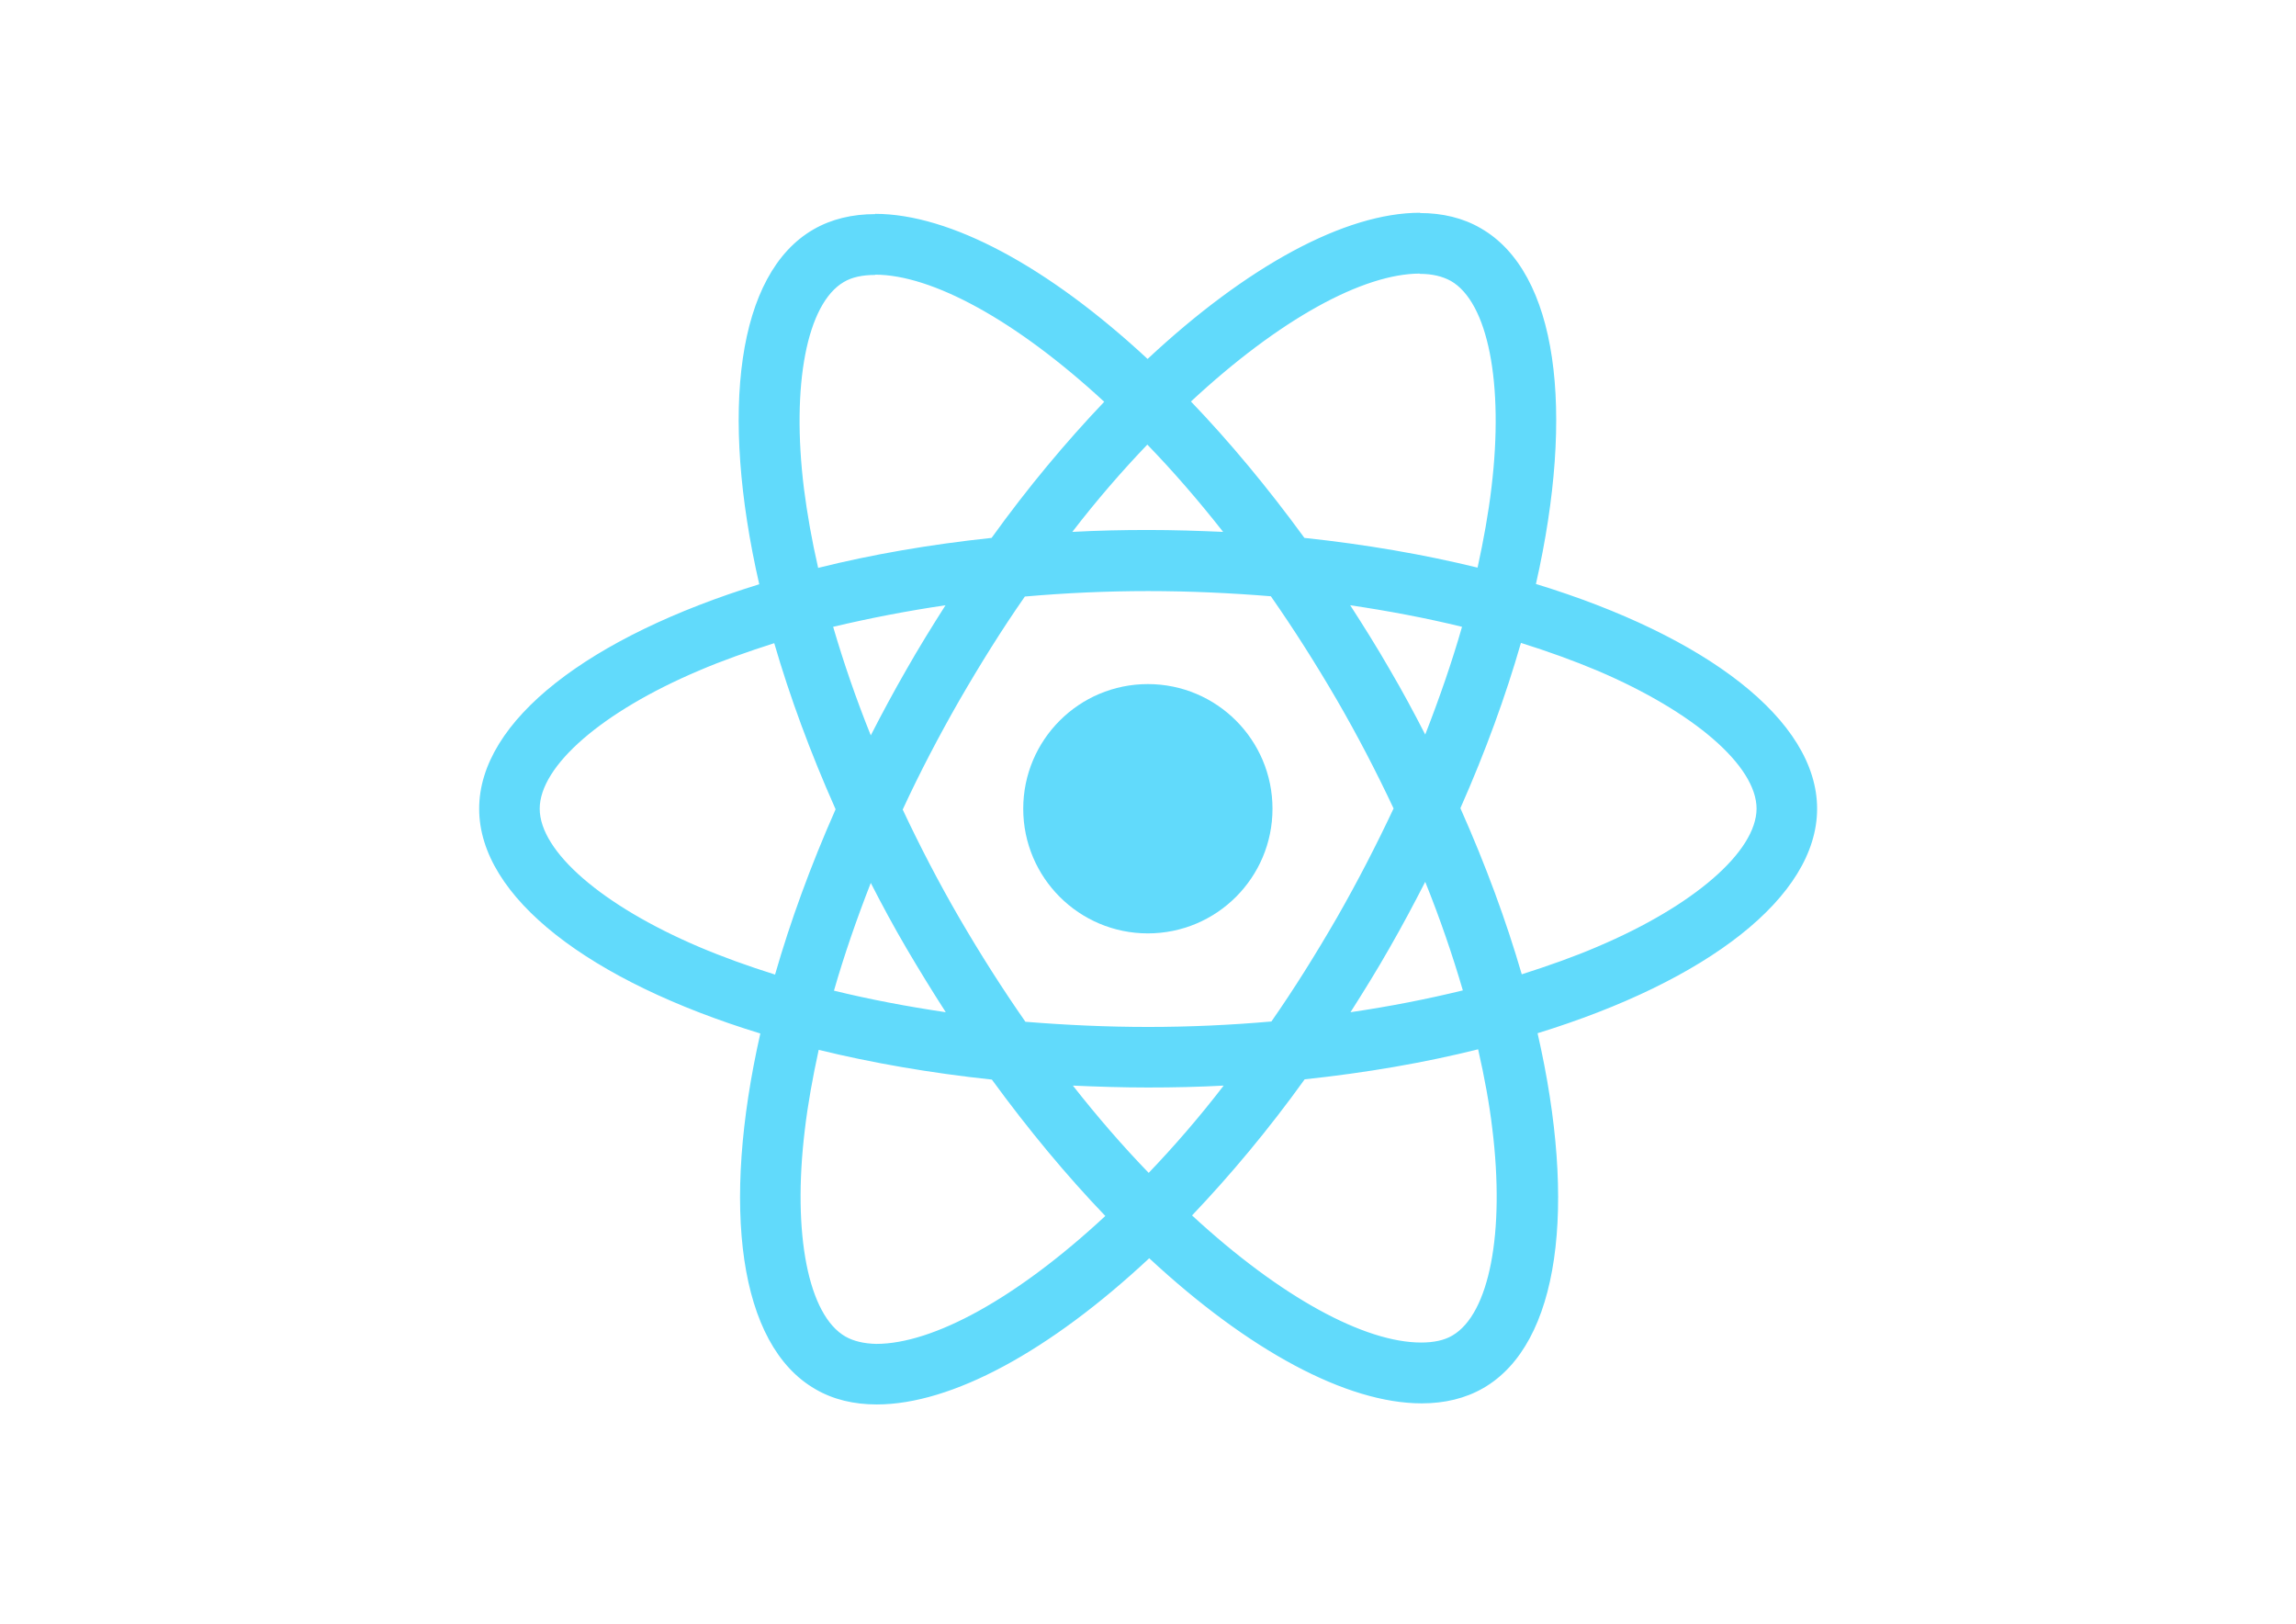
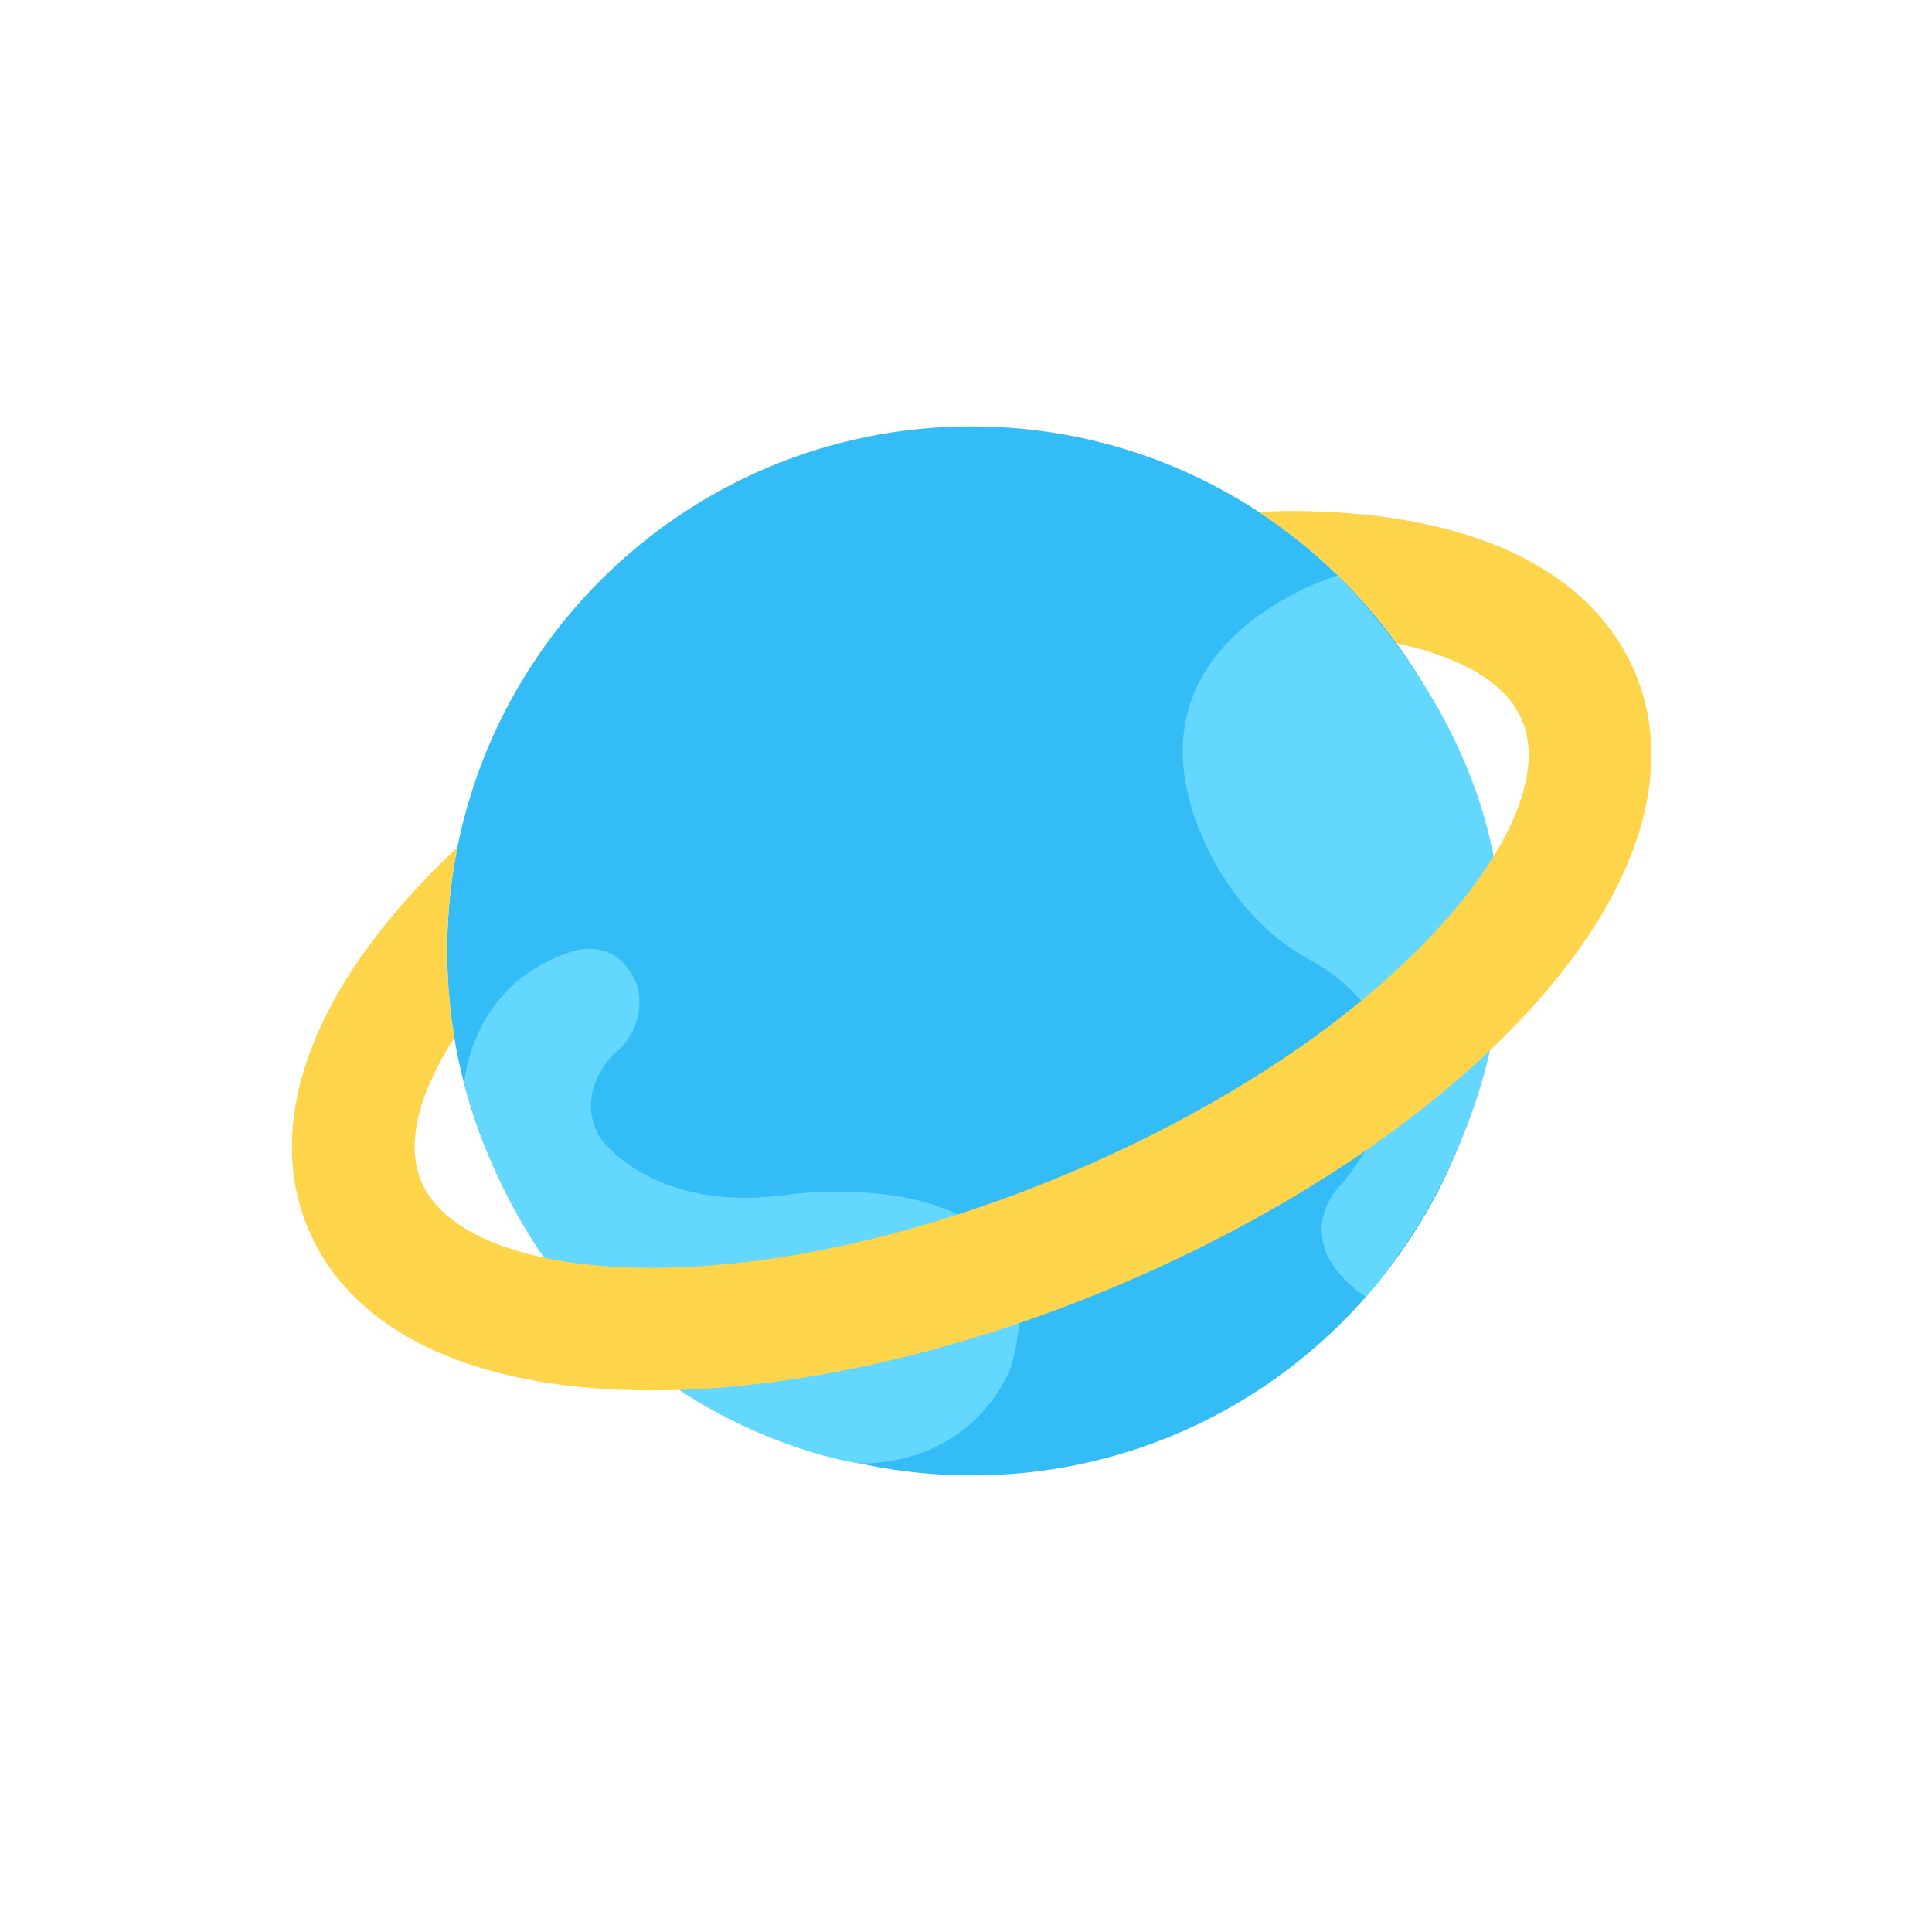
- <svg xmlns="http://www.w3.org/2000/svg" viewBox="0 0 841.9 595.3">
-   <g fill="#61DAFB">
-     <path d="M666.3 296.5c0-32.5-40.7-63.3-103.1-82.4 14.4-63.6 8-114.2-20.2-130.4-6.5-3.8-14.1-5.6-22.4-5.6v22.3c4.6 0 8.3.9 11.4 2.6 13.6 7.8 19.5 37.5 14.9 75.7-1.1 9.4-2.9 19.3-5.1 29.4-19.6-4.8-41-8.5-63.5-10.9-13.5-18.5-27.5-35.3-41.6-50 32.6-30.3 63.2-46.9 84-46.9V78c-27.5 0-63.5 19.6-99.9 53.6-36.4-33.8-72.4-53.2-99.9-53.2v22.3c20.7 0 51.4 16.5 84 46.6-14 14.7-28 31.4-41.3 49.9-22.6 2.4-44 6.1-63.6 11-2.3-10-4-19.7-5.2-29-4.7-38.2 1.1-67.9 14.6-75.8 3-1.8 6.9-2.6 11.5-2.6V78.5c-8.4 0-16 1.8-22.6 5.6-28.1 16.2-34.4 66.7-19.9 130.1-62.2 19.2-102.7 49.9-102.7 82.3 0 32.5 40.7 63.3 103.1 82.4-14.4 63.6-8 114.2 20.2 130.4 6.5 3.8 14.1 5.6 22.5 5.6 27.5 0 63.5-19.6 99.9-53.6 36.4 33.8 72.4 53.2 99.9 53.2 8.4 0 16-1.8 22.6-5.6 28.1-16.2 34.4-66.7 19.9-130.1 62-19.1 102.5-49.9 102.5-82.3zm-130.2-66.7c-3.7 12.9-8.3 26.2-13.5 39.5-4.1-8-8.4-16-13.1-24-4.6-8-9.5-15.8-14.4-23.4 14.2 2.1 27.9 4.7 41 7.9zm-45.8 106.5c-7.8 13.5-15.8 26.3-24.1 38.2-14.9 1.3-30 2-45.2 2-15.1 0-30.2-.7-45-1.9-8.3-11.9-16.4-24.6-24.2-38-7.6-13.1-14.5-26.4-20.8-39.8 6.2-13.4 13.2-26.8 20.7-39.9 7.8-13.5 15.8-26.3 24.1-38.2 14.9-1.3 30-2 45.2-2 15.1 0 30.2.7 45 1.9 8.3 11.9 16.4 24.6 24.2 38 7.6 13.1 14.5 26.4 20.8 39.8-6.3 13.4-13.2 26.8-20.7 39.9zm32.3-13c5.4 13.4 10 26.8 13.8 39.8-13.1 3.2-26.9 5.9-41.2 8 4.9-7.7 9.8-15.6 14.4-23.7 4.6-8 8.9-16.1 13-24.1zM421.2 430c-9.3-9.6-18.6-20.3-27.8-32 9 .4 18.2.7 27.5.7 9.4 0 18.7-.2 27.8-.7-9 11.7-18.3 22.4-27.5 32zm-74.4-58.9c-14.2-2.1-27.9-4.7-41-7.9 3.7-12.9 8.3-26.2 13.5-39.5 4.1 8 8.4 16 13.1 24 4.7 8 9.5 15.8 14.4 23.4zM420.7 163c9.3 9.6 18.6 20.3 27.8 32-9-.4-18.2-.7-27.5-.7-9.4 0-18.7.2-27.8.7 9-11.7 18.3-22.4 27.5-32zm-74 58.9c-4.9 7.7-9.8 15.6-14.4 23.7-4.6 8-8.9 16-13 24-5.4-13.4-10-26.8-13.8-39.8 13.1-3.1 26.9-5.8 41.2-7.9zm-90.5 125.2c-35.4-15.1-58.3-34.9-58.3-50.6 0-15.7 22.9-35.6 58.3-50.6 8.6-3.7 18-7 27.7-10.1 5.7 19.6 13.2 40 22.5 60.9-9.2 20.8-16.6 41.1-22.2 60.6-9.9-3.1-19.3-6.5-28-10.2zM310 490c-13.6-7.8-19.5-37.5-14.9-75.7 1.1-9.4 2.9-19.3 5.1-29.4 19.6 4.8 41 8.5 63.5 10.9 13.5 18.5 27.5 35.3 41.6 50-32.6 30.3-63.2 46.9-84 46.9-4.5-.1-8.3-1-11.3-2.7zm237.2-76.2c4.7 38.2-1.1 67.9-14.6 75.8-3 1.8-6.9 2.6-11.5 2.6-20.7 0-51.4-16.5-84-46.6 14-14.7 28-31.4 41.3-49.9 22.6-2.4 44-6.1 63.6-11 2.3 10.1 4.1 19.8 5.2 29.1zm38.5-66.7c-8.6 3.7-18 7-27.7 10.1-5.7-19.6-13.2-40-22.5-60.9 9.2-20.8 16.6-41.1 22.2-60.6 9.9 3.1 19.3 6.5 28.1 10.2 35.4 15.1 58.3 34.9 58.3 50.6-.1 15.7-23 35.6-58.4 50.6zM320.8 78.4z" />
-     <circle cx="420.9" cy="296.5" r="45.7" />
-     <path d="M520.5 78.1z" />
-   </g>
+ <svg xmlns="http://www.w3.org/2000/svg" t="1710839576170" class="icon" viewBox="0 0 1024 1024" version="1.1" p-id="1519" width="200" height="200">
+   <path d="M515 504m-278 0a278 278 0 1 0 556 0 278 278 0 1 0-556 0Z" fill="#34BCF7" p-id="1520" />
+   <path d="M246.05 574.6s2.76-53.69 58.36-70.65C304.41 504 328 496 338 523a35.27 35.27 0 0 1-13 36s-21 20-7 44c0 0 28 41 101 30 0 0 148-20 117 91 0 0-17 51-80.05 51.71 0.05 0-159.85-20.52-209.9-201.11zM709 305s-103.35 30.11-78.18 120.56c0 0 13.18 55.44 63 83 0 0 40.22 19.47 40.22 54.47 0 0 8 30-26 68 0 0-25 28 15.89 56.44C723.89 687.44 896 500 709 305z" fill="#64D7FF" p-id="1521" />
+   <path d="M667.21 271.34a279.55 279.55 0 0 1 73.06 69.73 153.54 153.54 0 0 1 33.33 10.51c16.83 7.77 28 18 33.14 30.28 5.16 12.32 4.59 27.41-1.68 44.86-7.23 20.11-21.94 42.63-42.56 65.12-45.9 50.16-116.17 96.53-197.86 130.73C488 654.66 410.75 672 345.41 672c-4.3 0-8.56-0.08-12.75-0.23-30.49-1.1-56.86-6.42-76.26-15.38-16.83-7.77-28-18-33.14-30.28s-4.59-27.41 1.68-44.86a153.49 153.49 0 0 1 15.89-31.09 280.34 280.34 0 0 1 1.58-101c-8.07 7.57-15.71 15.26-22.84 23-58.07 63.39-78.06 127-56.27 179s81.11 82.42 167 85.52q7.35 0.27 14.87 0.27c73.94 0 160.11-19.14 244.56-54.5 90.19-37.76 168.56-89.88 220.69-146.77 58.07-63.39 78.06-127 56.27-179s-81.11-82.42-167-85.52a303.54 303.54 0 0 0-32.48 0.18zM719.85 337.86z" fill="#FED54A" p-id="1522" />
</svg>
